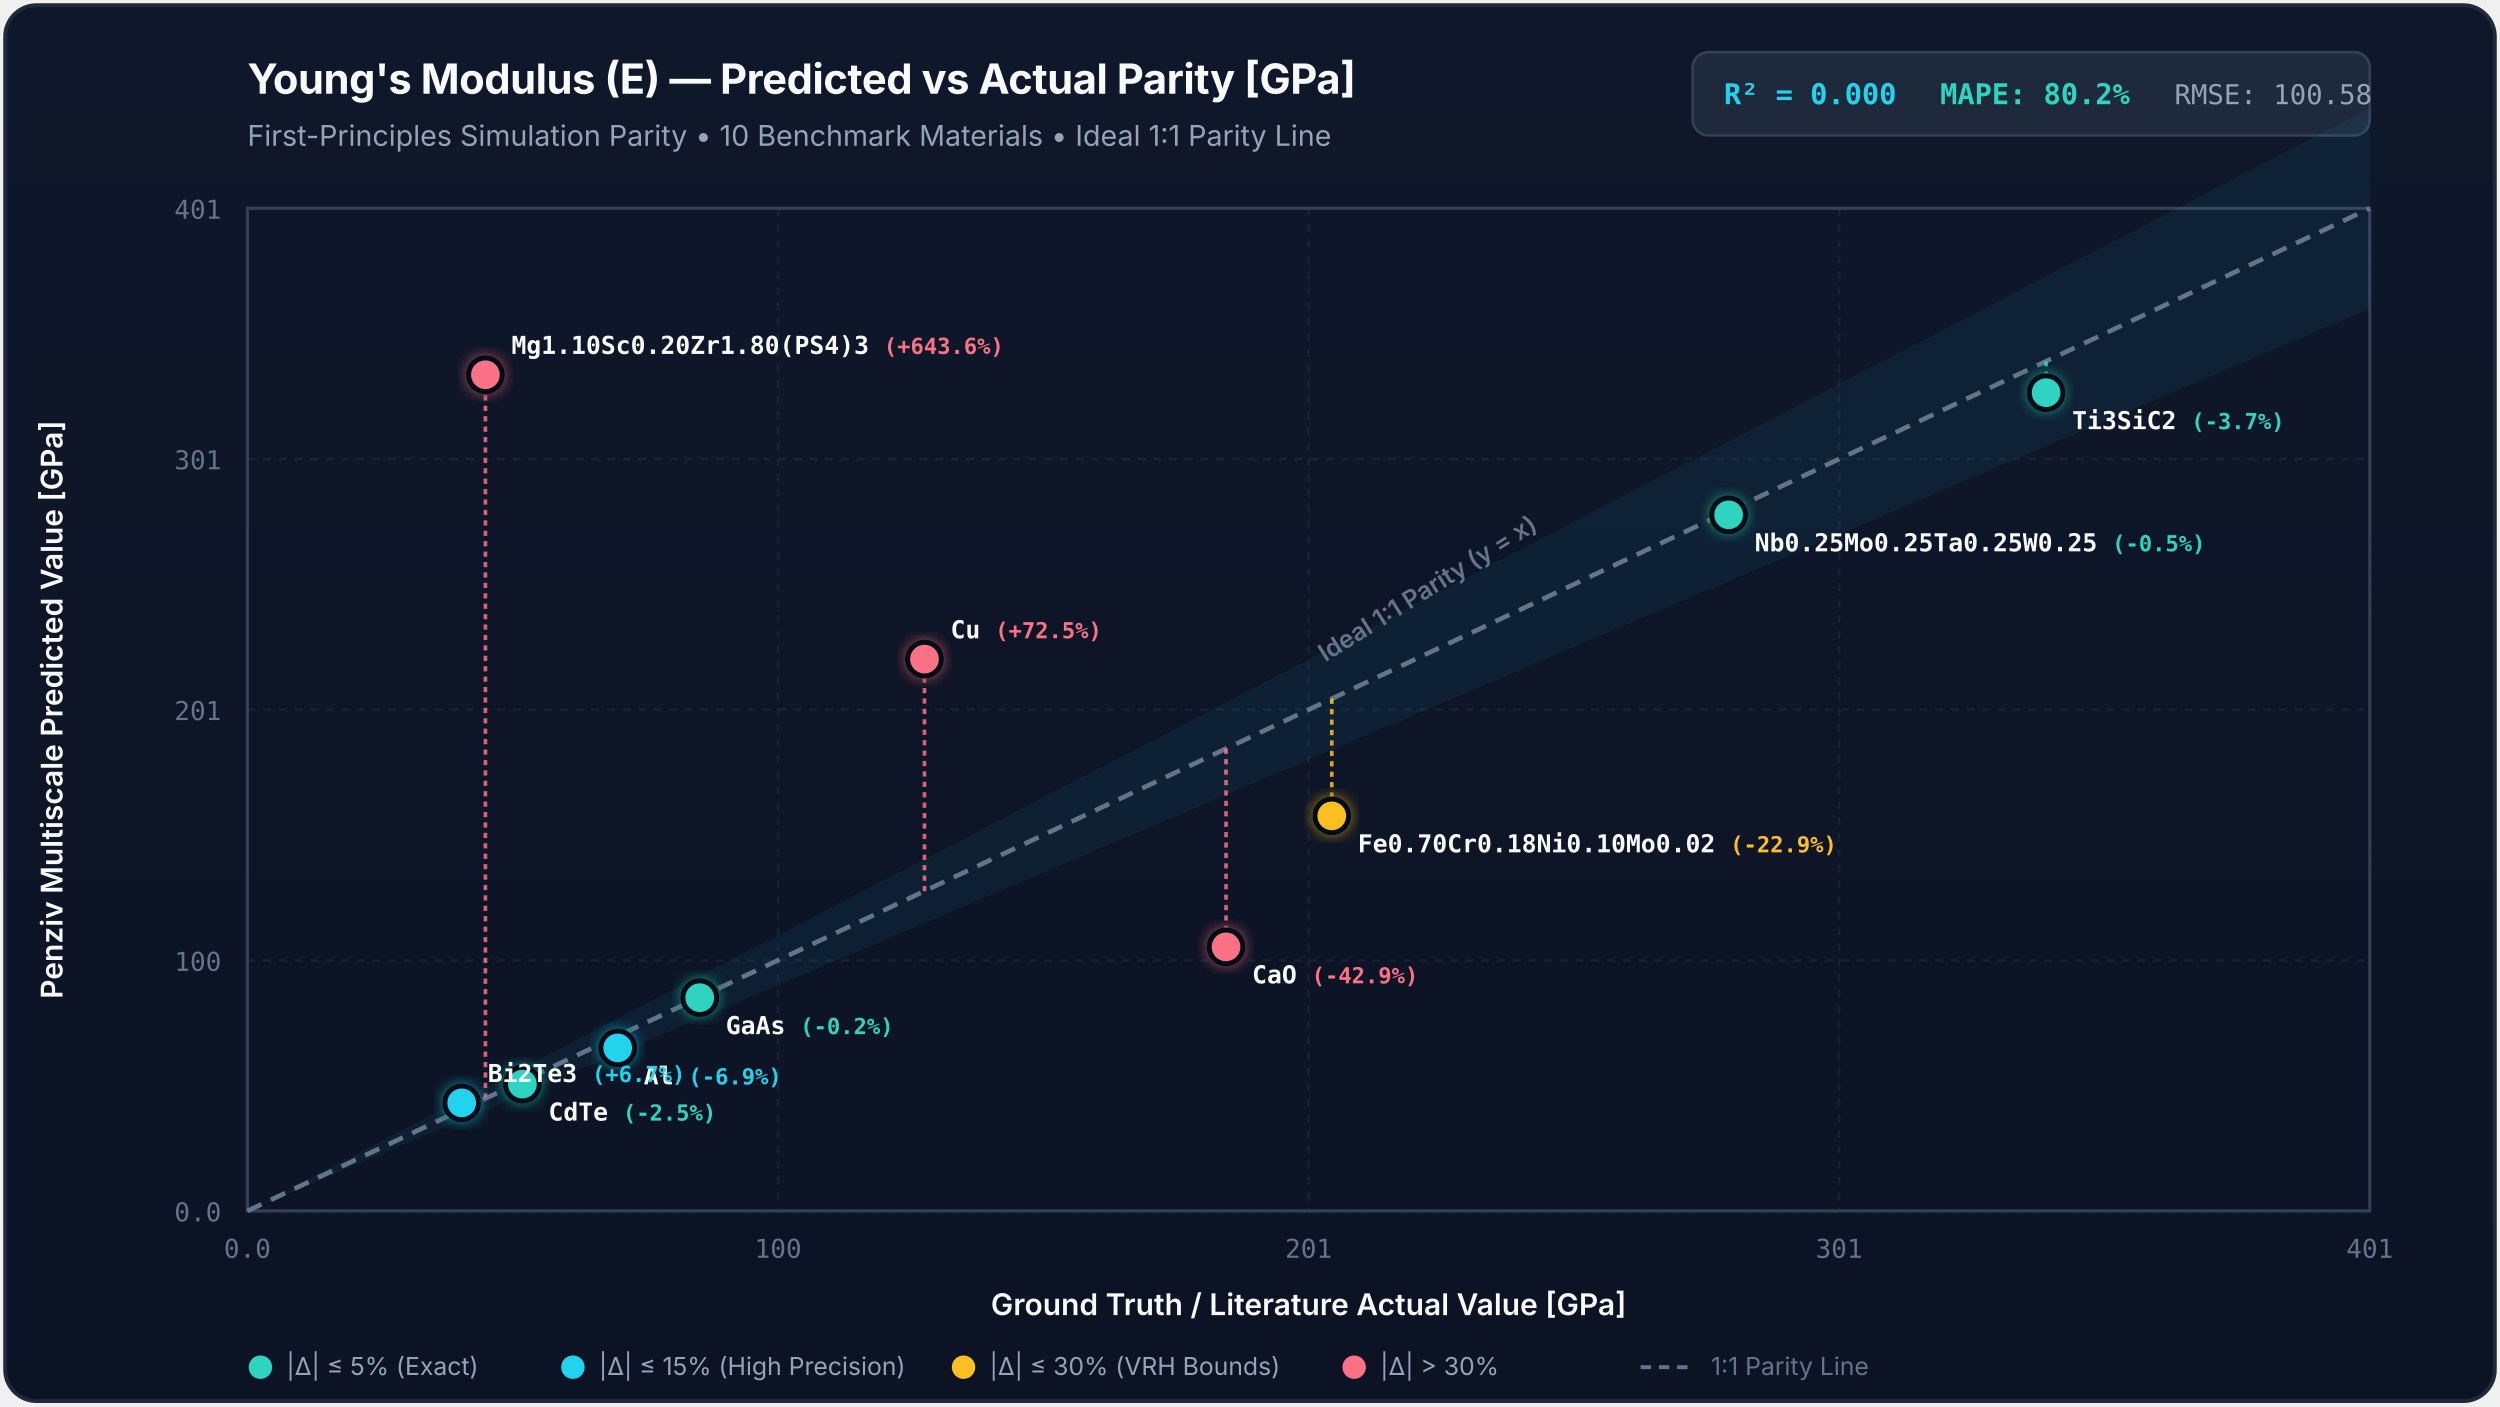
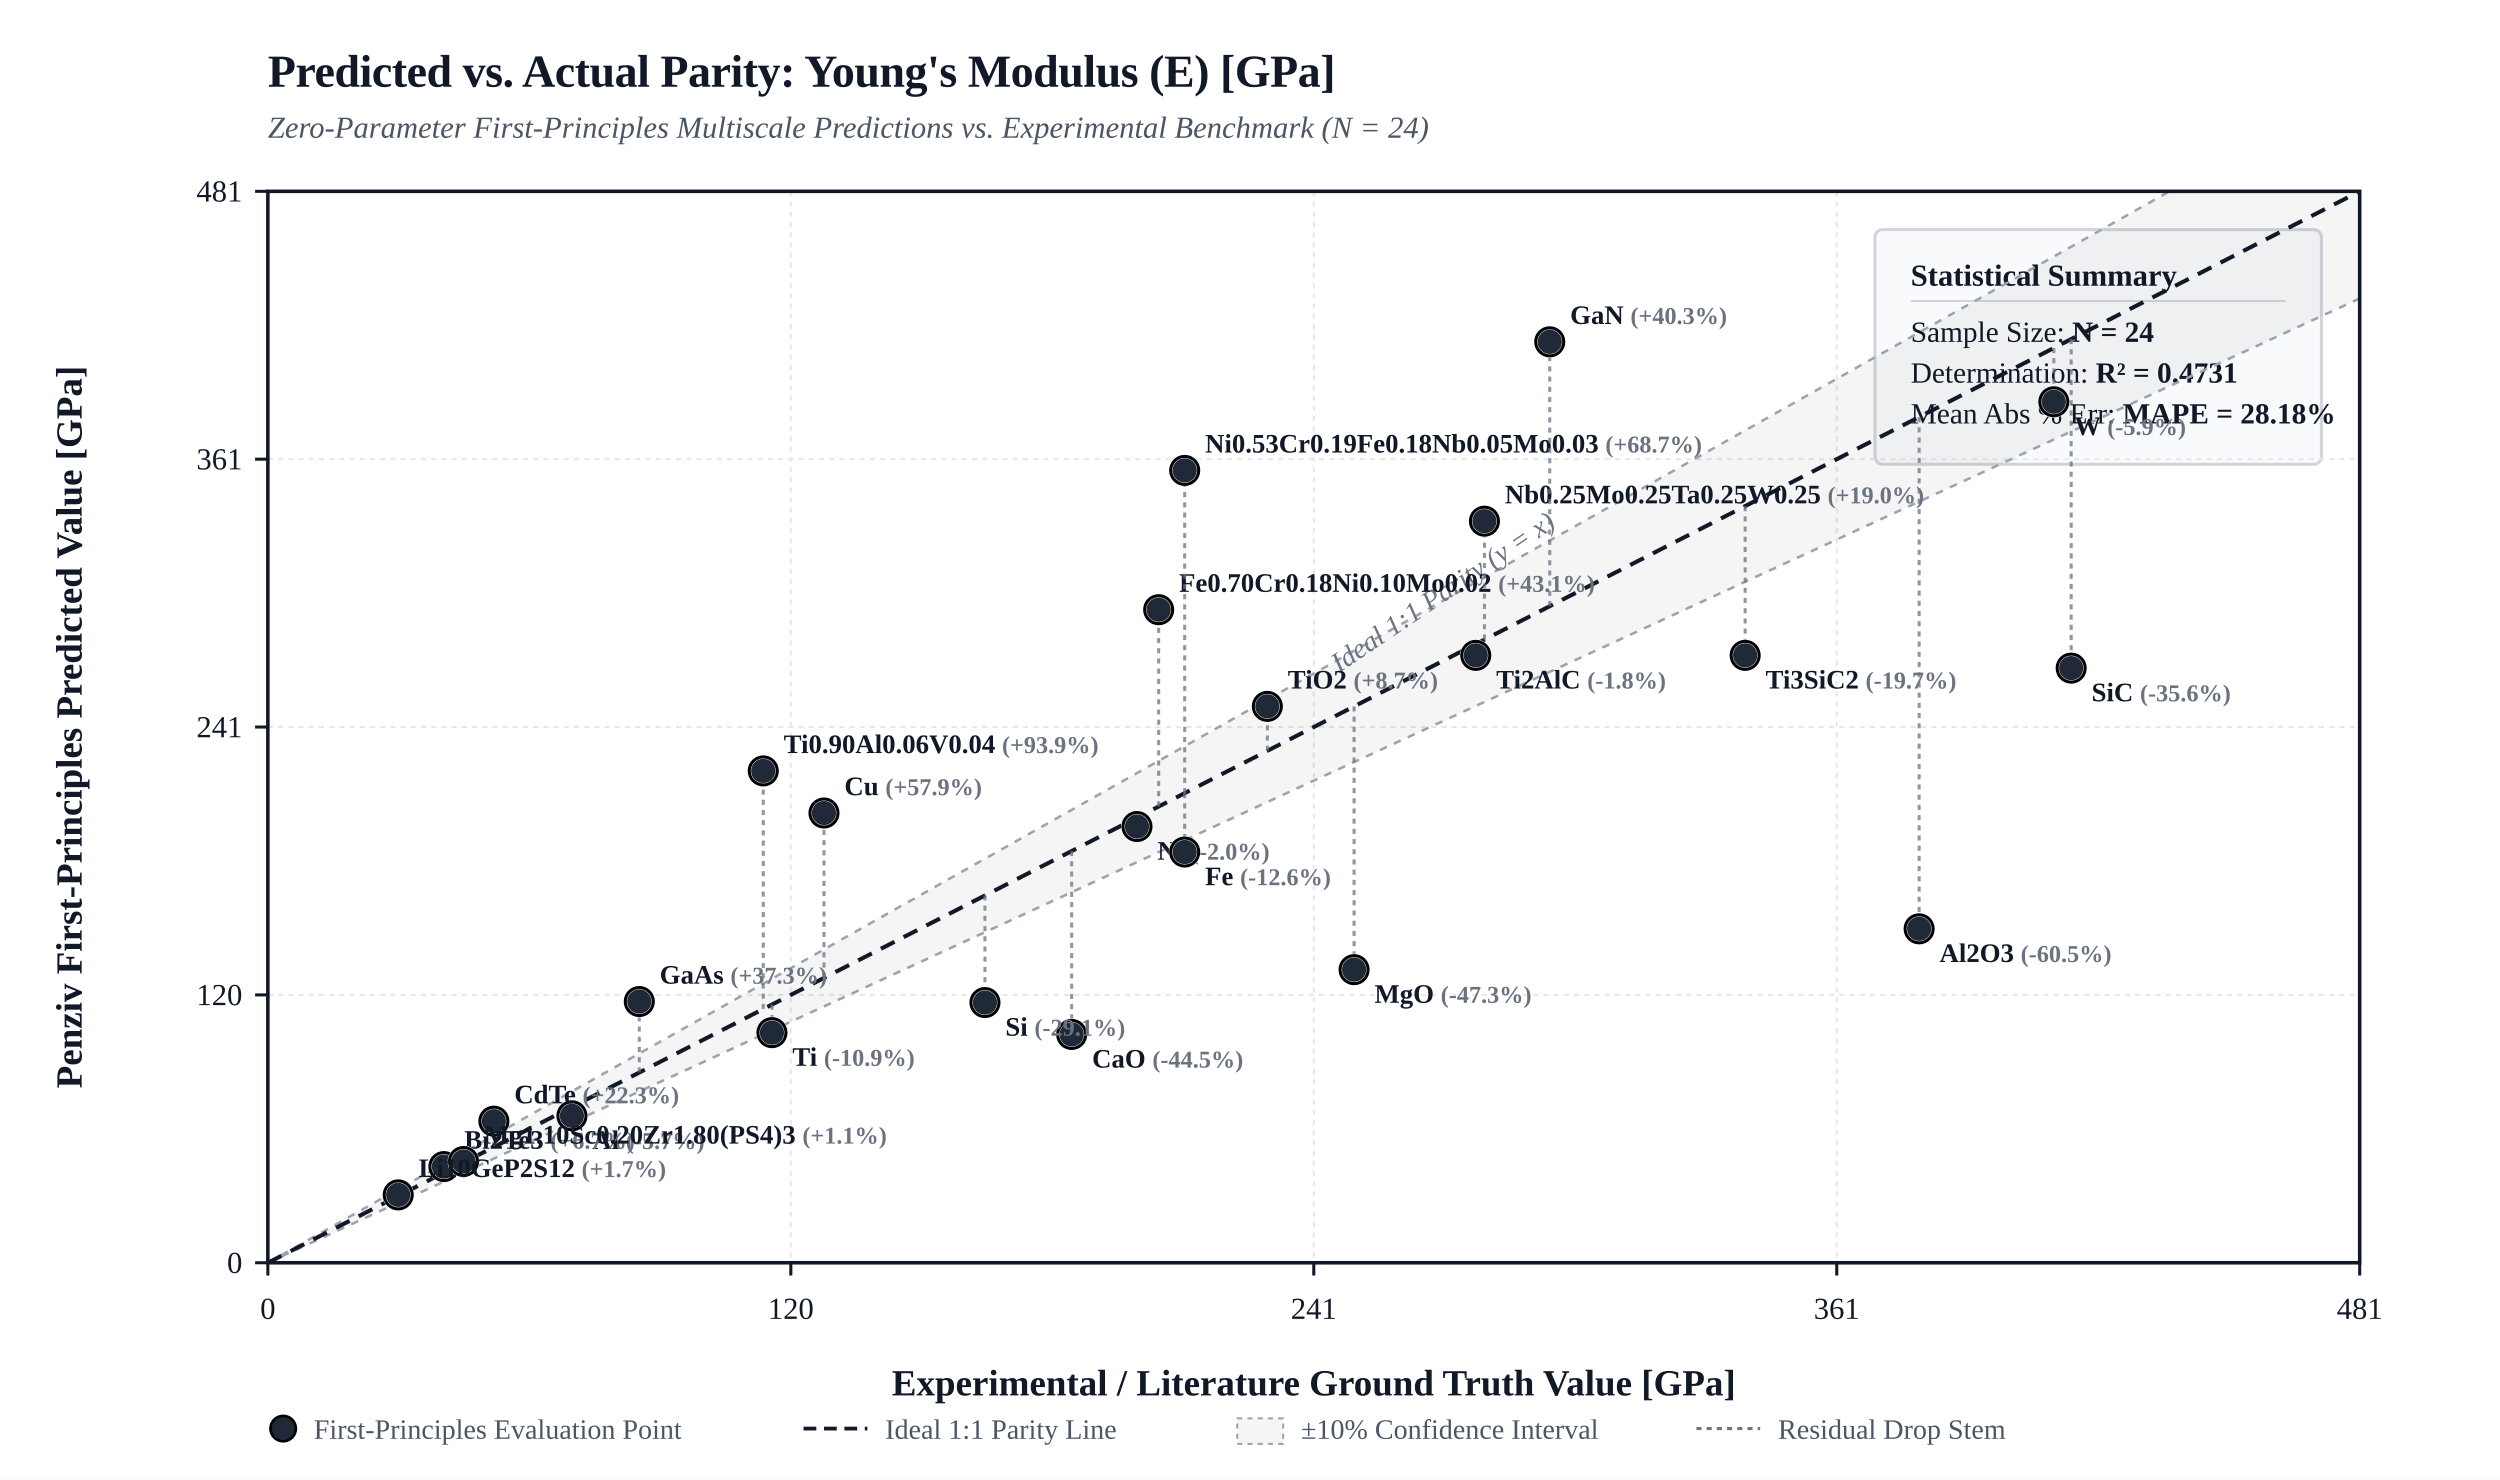
- <svg xmlns="http://www.w3.org/2000/svg" viewBox="0 0 960 540" width="100%" height="auto" style="background-color: #040D18; border-radius: 12px; font-family: Inter, -apple-system, sans-serif;">
+ <svg xmlns="http://www.w3.org/2000/svg" viewBox="0 0 980 580" width="100%" height="auto" style="background-color: #FFFFFF; border: 1px solid #E5E7EB; border-radius: 4px; font-family: 'Times New Roman', Times, 'DejaVu Serif', 'TeX Gyre Termes', Georgia, serif;">
  <defs>
-     <linearGradient id="gradParityCard" x1="0" y1="0" x2="0" y2="1">
-       <stop offset="0%" stop-color="#0F172A" />
-       <stop offset="100%" stop-color="#0B1324" />
-     </linearGradient>
-     <filter id="glowEffect" x="-30%" y="-30%" width="160%" height="160%">
-       <feGaussianBlur stdDeviation="3" result="blur" />
-       <feComposite in="SourceGraphic" in2="blur" operator="over" />
-     </filter>
+     <clipPath id="plotClip">
+       <rect x="105" y="75" width="820" height="420" />
+     </clipPath>
  </defs>
-   <rect x="2" y="2" width="956" height="536" rx="12" fill="url(#gradParityCard)" stroke="#1E293B" stroke-width="1.5" />
-   <text x="95" y="36" fill="#F8FAFC" font-size="16" font-weight="700" letter-spacing="-0.01em">Young's Modulus (E) — Predicted vs Actual Parity [GPa]</text>
-   <text x="95" y="56" fill="#94A3B8" font-size="11">First-Principles Simulation Parity • 10 Benchmark Materials • Ideal 1:1 Parity Line</text>
-   <g transform="translate(650, 20)">
-     <rect width="260" height="32" rx="6" fill="#1E293B" stroke="#334155" stroke-width="1" />
-     <text x="12" y="20" fill="#22D3EE" font-family="JetBrains Mono, monospace" font-size="11" font-weight="700">R² = 0.000</text>
-     <text x="95" y="20" fill="#2DD4BF" font-family="JetBrains Mono, monospace" font-size="11" font-weight="700">MAPE: 80.2%</text>
-     <text x="185" y="20" fill="#94A3B8" font-family="JetBrains Mono, monospace" font-size="10.5">RMSE: 100.58</text>
+   <rect x="0" y="0" width="980" height="580" fill="#FFFFFF" />
+   <text x="105" y="34" fill="#111827" font-size="18" font-weight="bold" letter-spacing="-0.01em">Predicted vs. Actual Parity: Young's Modulus (E) [GPa]</text>
+   <text x="105" y="54" fill="#4B5563" font-size="12" font-style="italic">Zero-Parameter First-Principles Multiscale Predictions vs. Experimental Benchmark (N = 24)</text>
+   <g transform="translate(735, 90)">
+     <rect width="175" height="92" rx="3" fill="#F9FAFB" stroke="#D1D5DB" stroke-width="1.2" />
+     <text x="14" y="22" fill="#111827" font-size="12" font-weight="bold">Statistical Summary</text>
+     <line x1="14" y1="28" x2="161" y2="28" stroke="#D1D5DB" stroke-width="0.8" />
+     <text x="14" y="44" fill="#111827" font-size="11.5">Sample Size: <tspan font-weight="bold">N = 24</tspan>
+     </text>
+     <text x="14" y="60" fill="#111827" font-size="11.5">Determination: <tspan font-weight="bold">R² = 0.4731</tspan>
+     </text>
+     <text x="14" y="76" fill="#111827" font-size="11.5">Mean Abs % Err: <tspan font-weight="bold">MAPE = 28.18%</tspan>
+     </text>
  </g>
-   <line x1="95.0" y1="80" x2="95.0" y2="465" stroke="#1E293B" stroke-width="1" stroke-dasharray="3,3" opacity="0.6" />
-   <line x1="95" y1="465.0" x2="910" y2="465.0" stroke="#1E293B" stroke-width="1" stroke-dasharray="3,3" opacity="0.6" />
-   <text x="85" y="469.0" fill="#64748B" font-family="JetBrains Mono, monospace" font-size="10" text-anchor="end">0.0</text>
-   <text x="95.0" y="483.0" fill="#64748B" font-family="JetBrains Mono, monospace" font-size="10" text-anchor="middle">0.0</text>
-   <line x1="298.8" y1="80" x2="298.8" y2="465" stroke="#1E293B" stroke-width="1" stroke-dasharray="3,3" opacity="0.6" />
-   <line x1="95" y1="368.8" x2="910" y2="368.8" stroke="#1E293B" stroke-width="1" stroke-dasharray="3,3" opacity="0.6" />
-   <text x="85" y="372.8" fill="#64748B" font-family="JetBrains Mono, monospace" font-size="10" text-anchor="end">100</text>
-   <text x="298.8" y="483.0" fill="#64748B" font-family="JetBrains Mono, monospace" font-size="10" text-anchor="middle">100</text>
-   <line x1="502.5" y1="80" x2="502.5" y2="465" stroke="#1E293B" stroke-width="1" stroke-dasharray="3,3" opacity="0.6" />
-   <line x1="95" y1="272.5" x2="910" y2="272.5" stroke="#1E293B" stroke-width="1" stroke-dasharray="3,3" opacity="0.6" />
-   <text x="85" y="276.5" fill="#64748B" font-family="JetBrains Mono, monospace" font-size="10" text-anchor="end">201</text>
-   <text x="502.5" y="483.0" fill="#64748B" font-family="JetBrains Mono, monospace" font-size="10" text-anchor="middle">201</text>
-   <line x1="706.2" y1="80" x2="706.2" y2="465" stroke="#1E293B" stroke-width="1" stroke-dasharray="3,3" opacity="0.6" />
-   <line x1="95" y1="176.2" x2="910" y2="176.2" stroke="#1E293B" stroke-width="1" stroke-dasharray="3,3" opacity="0.6" />
-   <text x="85" y="180.2" fill="#64748B" font-family="JetBrains Mono, monospace" font-size="10" text-anchor="end">301</text>
-   <text x="706.2" y="483.0" fill="#64748B" font-family="JetBrains Mono, monospace" font-size="10" text-anchor="middle">301</text>
-   <line x1="910.0" y1="80" x2="910.0" y2="465" stroke="#1E293B" stroke-width="1" stroke-dasharray="3,3" opacity="0.6" />
-   <line x1="95" y1="80.0" x2="910" y2="80.0" stroke="#1E293B" stroke-width="1" stroke-dasharray="3,3" opacity="0.6" />
-   <text x="85" y="84.0" fill="#64748B" font-family="JetBrains Mono, monospace" font-size="10" text-anchor="end">401</text>
-   <text x="910.0" y="483.0" fill="#64748B" font-family="JetBrains Mono, monospace" font-size="10" text-anchor="middle">401</text>
-   <rect x="95" y="80" width="815" height="385" fill="none" stroke="#334155" stroke-width="1.2" />
-   <polygon points="95.0,465.0 910.0,41.5 910.0,118.5 95.0,465.0" fill="#22D3EE" opacity="0.06" />
-   <line x1="95.0" y1="465.0" x2="910.0" y2="80.0" stroke="#64748B" stroke-width="1.8" stroke-dasharray="6,4" />
-   <text x="517.5" y="260.5" fill="#64748B" font-size="9.5" font-weight="600" transform="rotate(-32 502.5 272.5)">Ideal 1:1 Parity (y = x)</text>
-   <text x="502.5" y="505.0" fill="#F8FAFC" font-size="11.5" font-weight="600" text-anchor="middle">Ground Truth / Literature Actual Value  [GPa]</text>
-   <text x="24" y="272.5" fill="#F8FAFC" font-size="11.5" font-weight="600" text-anchor="middle" transform="rotate(-90 24 272.5)">Penziv Multiscale Predicted Value  [GPa]</text>
-   <line x1="355.0" y1="342.2" x2="355.0" y2="253.1" stroke="#FB7185" stroke-width="1.4" stroke-dasharray="2,2" opacity="0.85" />
-   <circle cx="355.0" cy="253.1" r="6.5" fill="#FB7185" stroke="#040D18" stroke-width="2" filter="url(#glowEffect)" />
-   <text x="365.0" y="245.1" fill="#F8FAFC" font-family="JetBrains Mono, monospace" font-size="9.5" font-weight="700" text-anchor="start">Cu <tspan fill="#FB7185" font-size="8.5">(+72.5%)</tspan>
+   <line x1="105.0" y1="75" x2="105.0" y2="495" stroke="#E5E7EB" stroke-width="0.8" stroke-dasharray="2,2" />
+   <line x1="105" y1="495.0" x2="925" y2="495.0" stroke="#E5E7EB" stroke-width="0.8" stroke-dasharray="2,2" />
+   <line x1="100" y1="495.0" x2="105" y2="495.0" stroke="#111827" stroke-width="1.2" />
+   <text x="95" y="499.0" fill="#111827" font-size="12" font-weight="500" text-anchor="end">0</text>
+   <line x1="105.0" y1="495" x2="105.0" y2="500" stroke="#111827" stroke-width="1.2" />
+   <text x="105.0" y="517.0" fill="#111827" font-size="12" font-weight="500" text-anchor="middle">0</text>
+   <line x1="310.0" y1="75" x2="310.0" y2="495" stroke="#E5E7EB" stroke-width="0.8" stroke-dasharray="2,2" />
+   <line x1="105" y1="390.0" x2="925" y2="390.0" stroke="#E5E7EB" stroke-width="0.8" stroke-dasharray="2,2" />
+   <line x1="100" y1="390.0" x2="105" y2="390.0" stroke="#111827" stroke-width="1.2" />
+   <text x="95" y="394.0" fill="#111827" font-size="12" font-weight="500" text-anchor="end">120</text>
+   <line x1="310.0" y1="495" x2="310.0" y2="500" stroke="#111827" stroke-width="1.2" />
+   <text x="310.0" y="517.0" fill="#111827" font-size="12" font-weight="500" text-anchor="middle">120</text>
+   <line x1="515.0" y1="75" x2="515.0" y2="495" stroke="#E5E7EB" stroke-width="0.8" stroke-dasharray="2,2" />
+   <line x1="105" y1="285.0" x2="925" y2="285.0" stroke="#E5E7EB" stroke-width="0.8" stroke-dasharray="2,2" />
+   <line x1="100" y1="285.0" x2="105" y2="285.0" stroke="#111827" stroke-width="1.2" />
+   <text x="95" y="289.0" fill="#111827" font-size="12" font-weight="500" text-anchor="end">241</text>
+   <line x1="515.0" y1="495" x2="515.0" y2="500" stroke="#111827" stroke-width="1.2" />
+   <text x="515.0" y="517.0" fill="#111827" font-size="12" font-weight="500" text-anchor="middle">241</text>
+   <line x1="720.0" y1="75" x2="720.0" y2="495" stroke="#E5E7EB" stroke-width="0.8" stroke-dasharray="2,2" />
+   <line x1="105" y1="180.0" x2="925" y2="180.0" stroke="#E5E7EB" stroke-width="0.8" stroke-dasharray="2,2" />
+   <line x1="100" y1="180.0" x2="105" y2="180.0" stroke="#111827" stroke-width="1.2" />
+   <text x="95" y="184.0" fill="#111827" font-size="12" font-weight="500" text-anchor="end">361</text>
+   <line x1="720.0" y1="495" x2="720.0" y2="500" stroke="#111827" stroke-width="1.2" />
+   <text x="720.0" y="517.0" fill="#111827" font-size="12" font-weight="500" text-anchor="middle">361</text>
+   <line x1="925.0" y1="75" x2="925.0" y2="495" stroke="#E5E7EB" stroke-width="0.8" stroke-dasharray="2,2" />
+   <line x1="105" y1="75.0" x2="925" y2="75.0" stroke="#E5E7EB" stroke-width="0.8" stroke-dasharray="2,2" />
+   <line x1="100" y1="75.0" x2="105" y2="75.0" stroke="#111827" stroke-width="1.2" />
+   <text x="95" y="79.0" fill="#111827" font-size="12" font-weight="500" text-anchor="end">481</text>
+   <line x1="925.0" y1="495" x2="925.0" y2="500" stroke="#111827" stroke-width="1.2" />
+   <text x="925.0" y="517.0" fill="#111827" font-size="12" font-weight="500" text-anchor="middle">481</text>
+   <polygon points="105.0,495.0 925.0,33.0 925.0,117.0 105.0,495.0" fill="rgba(0, 0, 0, 0.04)" clip-path="url(#plotClip)" />
+   <line x1="105.0" y1="495.0" x2="925.0" y2="33.0" stroke="#9CA3AF" stroke-width="1.0" stroke-dasharray="3,3" clip-path="url(#plotClip)" />
+   <line x1="105.0" y1="495.0" x2="925.0" y2="117.0" stroke="#9CA3AF" stroke-width="1.0" stroke-dasharray="3,3" clip-path="url(#plotClip)" />
+   <line x1="105.0" y1="495.0" x2="925.0" y2="75.0" stroke="#111827" stroke-width="1.6" stroke-dasharray="6,4" clip-path="url(#plotClip)" />
+   <text x="535.0" y="273.0" fill="#6B7280" font-size="11" font-style="italic" transform="rotate(-34 515.0 285.0)">Ideal 1:1 Parity (y = x)</text>
+   <rect x="105" y="75" width="820" height="420" fill="none" stroke="#111827" stroke-width="1.4" />
+   <text x="515.0" y="547.0" fill="#111827" font-size="14.5" font-weight="bold" text-anchor="middle">Experimental / Literature Ground Truth Value [GPa]</text>
+   <text x="32" y="285.0" fill="#111827" font-size="14.5" font-weight="bold" text-anchor="middle" transform="rotate(-90 32 285.0)">Penziv First-Principles Predicted Value [GPa]</text>
+   <line x1="323.0" y1="383.3" x2="323.0" y2="318.7" stroke="#6B7280" stroke-width="1.2" stroke-dasharray="2,2" opacity="0.75" clip-path="url(#plotClip)" />
+   <circle cx="323.0" cy="318.7" r="5.5" fill="#1F2937" stroke="#FFFFFF" stroke-width="1.5" />
+   <circle cx="323.0" cy="318.7" r="5.5" fill="none" stroke="#000000" stroke-width="1.2" />
+   <text x="331.0" y="311.7" fill="#111827" font-size="10.5" font-weight="600" text-anchor="start">Cu <tspan fill="#6B7280" font-size="9.5">(+57.9%)</tspan>
  </text>
-   <line x1="237.2" y1="397.8" x2="237.2" y2="402.4" stroke="#22D3EE" stroke-width="1.4" stroke-dasharray="2,2" opacity="0.85" />
-   <circle cx="237.2" cy="402.4" r="6.5" fill="#22D3EE" stroke="#040D18" stroke-width="2" filter="url(#glowEffect)" />
-   <text x="247.2" y="416.4" fill="#F8FAFC" font-family="JetBrains Mono, monospace" font-size="9.5" font-weight="700" text-anchor="start">Al <tspan fill="#22D3EE" font-size="8.5">(-6.9%)</tspan>
+   <line x1="224.2" y1="433.9" x2="224.2" y2="437.4" stroke="#6B7280" stroke-width="1.2" stroke-dasharray="2,2" opacity="0.75" clip-path="url(#plotClip)" />
+   <circle cx="224.2" cy="437.4" r="5.5" fill="#1F2937" stroke="#FFFFFF" stroke-width="1.5" />
+   <circle cx="224.2" cy="437.4" r="5.5" fill="none" stroke="#000000" stroke-width="1.2" />
+   <text x="232.2" y="450.4" fill="#111827" font-size="10.5" font-weight="600" text-anchor="start">Al <tspan fill="#6B7280" font-size="9.5">(-5.7%)</tspan>
  </text>
-   <line x1="470.8" y1="287.5" x2="470.8" y2="363.6" stroke="#FB7185" stroke-width="1.4" stroke-dasharray="2,2" opacity="0.85" />
-   <circle cx="470.8" cy="363.6" r="6.5" fill="#FB7185" stroke="#040D18" stroke-width="2" filter="url(#glowEffect)" />
-   <text x="480.8" y="377.6" fill="#F8FAFC" font-family="JetBrains Mono, monospace" font-size="9.5" font-weight="700" text-anchor="start">CaO <tspan fill="#FB7185" font-size="8.5">(-42.9%)</tspan>
+   <line x1="445.7" y1="320.5" x2="445.7" y2="324.0" stroke="#6B7280" stroke-width="1.2" stroke-dasharray="2,2" opacity="0.75" clip-path="url(#plotClip)" />
+   <circle cx="445.7" cy="324.0" r="5.5" fill="#1F2937" stroke="#FFFFFF" stroke-width="1.5" />
+   <circle cx="445.7" cy="324.0" r="5.5" fill="none" stroke="#000000" stroke-width="1.2" />
+   <text x="453.7" y="337.0" fill="#111827" font-size="10.5" font-weight="600" text-anchor="start">Ni <tspan fill="#6B7280" font-size="9.5">(-2.0%)</tspan>
  </text>
-   <line x1="511.4" y1="268.3" x2="511.4" y2="313.3" stroke="#FBBF24" stroke-width="1.4" stroke-dasharray="2,2" opacity="0.85" />
-   <circle cx="511.4" cy="313.3" r="6.5" fill="#FBBF24" stroke="#040D18" stroke-width="2" filter="url(#glowEffect)" />
-   <text x="521.4" y="327.3" fill="#F8FAFC" font-family="JetBrains Mono, monospace" font-size="9.5" font-weight="700" text-anchor="start">Fe0.70Cr0.18Ni0.10Mo0.02 <tspan fill="#FBBF24" font-size="8.5">(-22.9%)</tspan>
+   <line x1="302.6" y1="393.8" x2="302.6" y2="404.8" stroke="#6B7280" stroke-width="1.2" stroke-dasharray="2,2" opacity="0.75" clip-path="url(#plotClip)" />
+   <circle cx="302.6" cy="404.8" r="5.5" fill="#1F2937" stroke="#FFFFFF" stroke-width="1.5" />
+   <circle cx="302.6" cy="404.8" r="5.5" fill="none" stroke="#000000" stroke-width="1.2" />
+   <text x="310.6" y="417.8" fill="#111827" font-size="10.5" font-weight="600" text-anchor="start">Ti <tspan fill="#6B7280" font-size="9.5">(-10.9%)</tspan>
  </text>
-   <line x1="785.7" y1="138.7" x2="785.7" y2="150.8" stroke="#2DD4BF" stroke-width="1.4" stroke-dasharray="2,2" opacity="0.85" />
-   <circle cx="785.7" cy="150.8" r="6.5" fill="#2DD4BF" stroke="#040D18" stroke-width="2" filter="url(#glowEffect)" />
-   <text x="795.7" y="164.8" fill="#F8FAFC" font-family="JetBrains Mono, monospace" font-size="9.5" font-weight="700" text-anchor="start">Ti3SiC2 <tspan fill="#2DD4BF" font-size="8.5">(-3.7%)</tspan>
+   <line x1="805.1" y1="136.4" x2="805.1" y2="157.5" stroke="#6B7280" stroke-width="1.2" stroke-dasharray="2,2" opacity="0.75" clip-path="url(#plotClip)" />
+   <circle cx="805.1" cy="157.5" r="5.5" fill="#1F2937" stroke="#FFFFFF" stroke-width="1.5" />
+   <circle cx="805.1" cy="157.5" r="5.5" fill="none" stroke="#000000" stroke-width="1.2" />
+   <text x="813.1" y="170.5" fill="#111827" font-size="10.5" font-weight="600" text-anchor="start">W <tspan fill="#6B7280" font-size="9.5">(-5.9%)</tspan>
  </text>
-   <line x1="663.8" y1="196.3" x2="663.8" y2="197.7" stroke="#2DD4BF" stroke-width="1.4" stroke-dasharray="2,2" opacity="0.85" />
-   <circle cx="663.8" cy="197.7" r="6.5" fill="#2DD4BF" stroke="#040D18" stroke-width="2" filter="url(#glowEffect)" />
-   <text x="673.8" y="211.7" fill="#F8FAFC" font-family="JetBrains Mono, monospace" font-size="9.5" font-weight="700" text-anchor="start">Nb0.25Mo0.25Ta0.25W0.25 <tspan fill="#2DD4BF" font-size="8.5">(-0.5%)</tspan>
+   <line x1="464.4" y1="310.9" x2="464.4" y2="334.0" stroke="#6B7280" stroke-width="1.2" stroke-dasharray="2,2" opacity="0.75" clip-path="url(#plotClip)" />
+   <circle cx="464.4" cy="334.0" r="5.5" fill="#1F2937" stroke="#FFFFFF" stroke-width="1.5" />
+   <circle cx="464.4" cy="334.0" r="5.5" fill="none" stroke="#000000" stroke-width="1.2" />
+   <text x="472.4" y="347.0" fill="#111827" font-size="10.5" font-weight="600" text-anchor="start">Fe <tspan fill="#6B7280" font-size="9.5">(-12.6%)</tspan>
  </text>
-   <line x1="186.4" y1="421.8" x2="186.4" y2="143.9" stroke="#FB7185" stroke-width="1.4" stroke-dasharray="2,2" opacity="0.85" />
-   <circle cx="186.4" cy="143.9" r="6.5" fill="#FB7185" stroke="#040D18" stroke-width="2" filter="url(#glowEffect)" />
-   <text x="196.4" y="135.9" fill="#F8FAFC" font-family="JetBrains Mono, monospace" font-size="9.5" font-weight="700" text-anchor="start">Mg1.10Sc0.20Zr1.80(PS4)3 <tspan fill="#FB7185" font-size="8.5">(+643.6%)</tspan>
+   <line x1="454.2" y1="316.1" x2="454.2" y2="239.0" stroke="#6B7280" stroke-width="1.2" stroke-dasharray="2,2" opacity="0.75" clip-path="url(#plotClip)" />
+   <circle cx="454.2" cy="239.0" r="5.5" fill="#1F2937" stroke="#FFFFFF" stroke-width="1.5" />
+   <circle cx="454.2" cy="239.0" r="5.5" fill="none" stroke="#000000" stroke-width="1.2" />
+   <text x="462.2" y="232.0" fill="#111827" font-size="10.5" font-weight="600" text-anchor="start">Fe0.70Cr0.18Ni0.10Mo0.02 <tspan fill="#6B7280" font-size="9.5">(+43.1%)</tspan>
  </text>
-   <line x1="268.7" y1="383.0" x2="268.7" y2="383.1" stroke="#2DD4BF" stroke-width="1.4" stroke-dasharray="2,2" opacity="0.85" />
-   <circle cx="268.7" cy="383.1" r="6.5" fill="#2DD4BF" stroke="#040D18" stroke-width="2" filter="url(#glowEffect)" />
-   <text x="278.7" y="397.1" fill="#F8FAFC" font-family="JetBrains Mono, monospace" font-size="9.5" font-weight="700" text-anchor="start">GaAs <tspan fill="#2DD4BF" font-size="8.5">(-0.2%)</tspan>
+   <line x1="464.4" y1="310.9" x2="464.4" y2="184.4" stroke="#6B7280" stroke-width="1.2" stroke-dasharray="2,2" opacity="0.75" clip-path="url(#plotClip)" />
+   <circle cx="464.4" cy="184.4" r="5.5" fill="#1F2937" stroke="#FFFFFF" stroke-width="1.5" />
+   <circle cx="464.4" cy="184.4" r="5.5" fill="none" stroke="#000000" stroke-width="1.2" />
+   <text x="472.4" y="177.4" fill="#111827" font-size="10.5" font-weight="600" text-anchor="start">Ni0.53Cr0.19Fe0.18Nb0.05Mo0.03 <tspan fill="#6B7280" font-size="9.5">(+68.7%)</tspan>
  </text>
-   <line x1="200.6" y1="415.1" x2="200.6" y2="416.3" stroke="#2DD4BF" stroke-width="1.4" stroke-dasharray="2,2" opacity="0.85" />
-   <circle cx="200.6" cy="416.3" r="6.5" fill="#2DD4BF" stroke="#040D18" stroke-width="2" filter="url(#glowEffect)" />
-   <text x="210.6" y="430.3" fill="#F8FAFC" font-family="JetBrains Mono, monospace" font-size="9.5" font-weight="700" text-anchor="start">CdTe <tspan fill="#2DD4BF" font-size="8.5">(-2.5%)</tspan>
+   <line x1="299.2" y1="395.5" x2="299.2" y2="302.2" stroke="#6B7280" stroke-width="1.2" stroke-dasharray="2,2" opacity="0.75" clip-path="url(#plotClip)" />
+   <circle cx="299.2" cy="302.2" r="5.5" fill="#1F2937" stroke="#FFFFFF" stroke-width="1.5" />
+   <circle cx="299.2" cy="302.2" r="5.5" fill="none" stroke="#000000" stroke-width="1.2" />
+   <text x="307.2" y="295.2" fill="#111827" font-size="10.5" font-weight="600" text-anchor="start">Ti0.90Al0.06V0.04 <tspan fill="#6B7280" font-size="9.5">(+93.9%)</tspan>
  </text>
-   <line x1="177.3" y1="426.1" x2="177.3" y2="423.5" stroke="#22D3EE" stroke-width="1.4" stroke-dasharray="2,2" opacity="0.85" />
-   <circle cx="177.3" cy="423.5" r="6.5" fill="#22D3EE" stroke="#040D18" stroke-width="2" filter="url(#glowEffect)" />
-   <text x="187.3" y="415.5" fill="#F8FAFC" font-family="JetBrains Mono, monospace" font-size="9.5" font-weight="700" text-anchor="start">Bi2Te3 <tspan fill="#22D3EE" font-size="8.5">(+6.7%)</tspan>
+   <line x1="581.9" y1="250.7" x2="581.9" y2="204.3" stroke="#6B7280" stroke-width="1.2" stroke-dasharray="2,2" opacity="0.75" clip-path="url(#plotClip)" />
+   <circle cx="581.9" cy="204.3" r="5.5" fill="#1F2937" stroke="#FFFFFF" stroke-width="1.5" />
+   <circle cx="581.9" cy="204.3" r="5.5" fill="none" stroke="#000000" stroke-width="1.2" />
+   <text x="589.9" y="197.3" fill="#111827" font-size="10.5" font-weight="600" text-anchor="start">Nb0.25Mo0.25Ta0.25W0.25 <tspan fill="#6B7280" font-size="9.5">(+19.0%)</tspan>
  </text>
-   <g transform="translate(95, 528)" font-size="9.5">
-     <circle cx="5" cy="-3" r="4.5" fill="#2DD4BF" />
-     <text x="15" y="0" fill="#94A3B8">|Δ| ≤ 5% (Exact)</text>
-     <circle cx="125" cy="-3" r="4.5" fill="#22D3EE" />
-     <text x="135" y="0" fill="#94A3B8">|Δ| ≤ 15% (High Precision)</text>
-     <circle cx="275" cy="-3" r="4.5" fill="#FBBF24" />
-     <text x="285" y="0" fill="#94A3B8">|Δ| ≤ 30% (VRH Bounds)</text>
-     <circle cx="425" cy="-3" r="4.5" fill="#FB7185" />
-     <text x="435" y="0" fill="#94A3B8">|Δ| &gt; 30%</text>
-     <line x1="535" y1="-3" x2="555" y2="-3" stroke="#64748B" stroke-dasharray="4,3" stroke-width="1.5" />
-     <text x="562" y="0" fill="#64748B">1:1 Parity Line</text>
+   <line x1="684.1" y1="198.4" x2="684.1" y2="256.9" stroke="#6B7280" stroke-width="1.2" stroke-dasharray="2,2" opacity="0.75" clip-path="url(#plotClip)" />
+   <circle cx="684.1" cy="256.9" r="5.5" fill="#1F2937" stroke="#FFFFFF" stroke-width="1.5" />
+   <circle cx="684.1" cy="256.9" r="5.5" fill="none" stroke="#000000" stroke-width="1.2" />
+   <text x="692.1" y="269.9" fill="#111827" font-size="10.5" font-weight="600" text-anchor="start">Ti3SiC2 <tspan fill="#6B7280" font-size="9.5">(-19.7%)</tspan>
+   </text>
+   <line x1="578.5" y1="252.5" x2="578.5" y2="256.9" stroke="#6B7280" stroke-width="1.2" stroke-dasharray="2,2" opacity="0.75" clip-path="url(#plotClip)" />
+   <circle cx="578.5" cy="256.9" r="5.5" fill="#1F2937" stroke="#FFFFFF" stroke-width="1.5" />
+   <circle cx="578.5" cy="256.9" r="5.5" fill="none" stroke="#000000" stroke-width="1.2" />
+   <text x="586.5" y="269.9" fill="#111827" font-size="10.5" font-weight="600" text-anchor="start">Ti2AlC <tspan fill="#6B7280" font-size="9.5">(-1.8%)</tspan>
+   </text>
+   <line x1="420.1" y1="333.6" x2="420.1" y2="405.5" stroke="#6B7280" stroke-width="1.2" stroke-dasharray="2,2" opacity="0.75" clip-path="url(#plotClip)" />
+   <circle cx="420.1" cy="405.5" r="5.5" fill="#1F2937" stroke="#FFFFFF" stroke-width="1.5" />
+   <circle cx="420.1" cy="405.5" r="5.5" fill="none" stroke="#000000" stroke-width="1.2" />
+   <text x="428.1" y="418.5" fill="#111827" font-size="10.5" font-weight="600" text-anchor="start">CaO <tspan fill="#6B7280" font-size="9.5">(-44.5%)</tspan>
+   </text>
+   <line x1="530.8" y1="276.9" x2="530.8" y2="380.1" stroke="#6B7280" stroke-width="1.2" stroke-dasharray="2,2" opacity="0.75" clip-path="url(#plotClip)" />
+   <circle cx="530.8" cy="380.1" r="5.5" fill="#1F2937" stroke="#FFFFFF" stroke-width="1.5" />
+   <circle cx="530.8" cy="380.1" r="5.5" fill="none" stroke="#000000" stroke-width="1.2" />
+   <text x="538.8" y="393.1" fill="#111827" font-size="10.5" font-weight="600" text-anchor="start">MgO <tspan fill="#6B7280" font-size="9.5">(-47.3%)</tspan>
+   </text>
+   <line x1="752.3" y1="163.5" x2="752.3" y2="364.1" stroke="#6B7280" stroke-width="1.2" stroke-dasharray="2,2" opacity="0.75" clip-path="url(#plotClip)" />
+   <circle cx="752.3" cy="364.1" r="5.5" fill="#1F2937" stroke="#FFFFFF" stroke-width="1.5" />
+   <circle cx="752.3" cy="364.1" r="5.5" fill="none" stroke="#000000" stroke-width="1.2" />
+   <text x="760.3" y="377.1" fill="#111827" font-size="10.5" font-weight="600" text-anchor="start">Al2O3 <tspan fill="#6B7280" font-size="9.5">(-60.5%)</tspan>
+   </text>
+   <line x1="496.8" y1="294.3" x2="496.8" y2="276.9" stroke="#6B7280" stroke-width="1.2" stroke-dasharray="2,2" opacity="0.75" clip-path="url(#plotClip)" />
+   <circle cx="496.8" cy="276.9" r="5.5" fill="#1F2937" stroke="#FFFFFF" stroke-width="1.5" />
+   <circle cx="496.8" cy="276.9" r="5.5" fill="none" stroke="#000000" stroke-width="1.2" />
+   <text x="504.8" y="269.9" fill="#111827" font-size="10.5" font-weight="600" text-anchor="start">TiO2 <tspan fill="#6B7280" font-size="9.5">(+8.7%)</tspan>
+   </text>
+   <line x1="811.9" y1="132.9" x2="811.9" y2="261.9" stroke="#6B7280" stroke-width="1.2" stroke-dasharray="2,2" opacity="0.75" clip-path="url(#plotClip)" />
+   <circle cx="811.9" cy="261.9" r="5.5" fill="#1F2937" stroke="#FFFFFF" stroke-width="1.5" />
+   <circle cx="811.9" cy="261.9" r="5.5" fill="none" stroke="#000000" stroke-width="1.2" />
+   <text x="819.9" y="274.9" fill="#111827" font-size="10.5" font-weight="600" text-anchor="start">SiC <tspan fill="#6B7280" font-size="9.5">(-35.6%)</tspan>
+   </text>
+   <line x1="607.5" y1="237.6" x2="607.5" y2="134.0" stroke="#6B7280" stroke-width="1.2" stroke-dasharray="2,2" opacity="0.75" clip-path="url(#plotClip)" />
+   <circle cx="607.5" cy="134.0" r="5.5" fill="#1F2937" stroke="#FFFFFF" stroke-width="1.5" />
+   <circle cx="607.5" cy="134.0" r="5.5" fill="none" stroke="#000000" stroke-width="1.2" />
+   <text x="615.5" y="127.0" fill="#111827" font-size="10.5" font-weight="600" text-anchor="start">GaN <tspan fill="#6B7280" font-size="9.5">(+40.3%)</tspan>
+   </text>
+   <line x1="386.1" y1="351.0" x2="386.1" y2="393.0" stroke="#6B7280" stroke-width="1.2" stroke-dasharray="2,2" opacity="0.75" clip-path="url(#plotClip)" />
+   <circle cx="386.1" cy="393.0" r="5.5" fill="#1F2937" stroke="#FFFFFF" stroke-width="1.5" />
+   <circle cx="386.1" cy="393.0" r="5.5" fill="none" stroke="#000000" stroke-width="1.2" />
+   <text x="394.1" y="406.0" fill="#111827" font-size="10.5" font-weight="600" text-anchor="start">Si <tspan fill="#6B7280" font-size="9.5">(-29.1%)</tspan>
+   </text>
+   <line x1="250.6" y1="420.4" x2="250.6" y2="392.6" stroke="#6B7280" stroke-width="1.2" stroke-dasharray="2,2" opacity="0.75" clip-path="url(#plotClip)" />
+   <circle cx="250.6" cy="392.6" r="5.5" fill="#1F2937" stroke="#FFFFFF" stroke-width="1.5" />
+   <circle cx="250.6" cy="392.6" r="5.5" fill="none" stroke="#000000" stroke-width="1.2" />
+   <text x="258.6" y="385.6" fill="#111827" font-size="10.5" font-weight="600" text-anchor="start">GaAs <tspan fill="#6B7280" font-size="9.5">(+37.3%)</tspan>
+   </text>
+   <line x1="193.6" y1="449.6" x2="193.6" y2="439.5" stroke="#6B7280" stroke-width="1.2" stroke-dasharray="2,2" opacity="0.75" clip-path="url(#plotClip)" />
+   <circle cx="193.6" cy="439.5" r="5.5" fill="#1F2937" stroke="#FFFFFF" stroke-width="1.5" />
+   <circle cx="193.6" cy="439.5" r="5.5" fill="none" stroke="#000000" stroke-width="1.2" />
+   <text x="201.6" y="432.5" fill="#111827" font-size="10.5" font-weight="600" text-anchor="start">CdTe <tspan fill="#6B7280" font-size="9.5">(+22.3%)</tspan>
+   </text>
+   <line x1="174.0" y1="459.7" x2="174.0" y2="457.3" stroke="#6B7280" stroke-width="1.2" stroke-dasharray="2,2" opacity="0.75" clip-path="url(#plotClip)" />
+   <circle cx="174.0" cy="457.3" r="5.5" fill="#1F2937" stroke="#FFFFFF" stroke-width="1.5" />
+   <circle cx="174.0" cy="457.3" r="5.5" fill="none" stroke="#000000" stroke-width="1.2" />
+   <text x="182.0" y="450.3" fill="#111827" font-size="10.5" font-weight="600" text-anchor="start">Bi2Te3 <tspan fill="#6B7280" font-size="9.5">(+6.7%)</tspan>
+   </text>
+   <line x1="181.7" y1="455.7" x2="181.7" y2="455.3" stroke="#6B7280" stroke-width="1.2" stroke-dasharray="2,2" opacity="0.75" clip-path="url(#plotClip)" />
+   <circle cx="181.7" cy="455.3" r="5.5" fill="#1F2937" stroke="#FFFFFF" stroke-width="1.5" />
+   <circle cx="181.7" cy="455.3" r="5.5" fill="none" stroke="#000000" stroke-width="1.2" />
+   <text x="189.7" y="448.3" fill="#111827" font-size="10.5" font-weight="600" text-anchor="start">Mg1.10Sc0.20Zr1.80(PS4)3 <tspan fill="#6B7280" font-size="9.5">(+1.1%)</tspan>
+   </text>
+   <line x1="156.1" y1="468.8" x2="156.1" y2="468.4" stroke="#6B7280" stroke-width="1.2" stroke-dasharray="2,2" opacity="0.75" clip-path="url(#plotClip)" />
+   <circle cx="156.1" cy="468.4" r="5.5" fill="#1F2937" stroke="#FFFFFF" stroke-width="1.5" />
+   <circle cx="156.1" cy="468.4" r="5.5" fill="none" stroke="#000000" stroke-width="1.2" />
+   <text x="164.1" y="461.4" fill="#111827" font-size="10.5" font-weight="600" text-anchor="start">Li10GeP2S12 <tspan fill="#6B7280" font-size="9.5">(+1.7%)</tspan>
+   </text>
+   <g transform="translate(105, 564)" font-size="11" fill="#4B5563">
+     <circle cx="6" cy="-4" r="5" fill="#1F2937" stroke="#000000" stroke-width="1.0" />
+     <text x="18" y="0">First-Principles Evaluation Point</text>
+     <line x1="210" y1="-4" x2="235" y2="-4" stroke="#111827" stroke-dasharray="5,3" stroke-width="1.5" />
+     <text x="242" y="0">Ideal 1:1 Parity Line</text>
+     <rect x="380" y="-8" width="18" height="10" fill="rgba(0, 0, 0, 0.04)" stroke="#9CA3AF" stroke-dasharray="2,2" stroke-width="0.8" />
+     <text x="405" y="0">±10% Confidence Interval</text>
+     <line x1="560" y1="-4" x2="585" y2="-4" stroke="#6B7280" stroke-dasharray="2,2" stroke-width="1.2" />
+     <text x="592" y="0">Residual Drop Stem</text>
  </g>
</svg>
